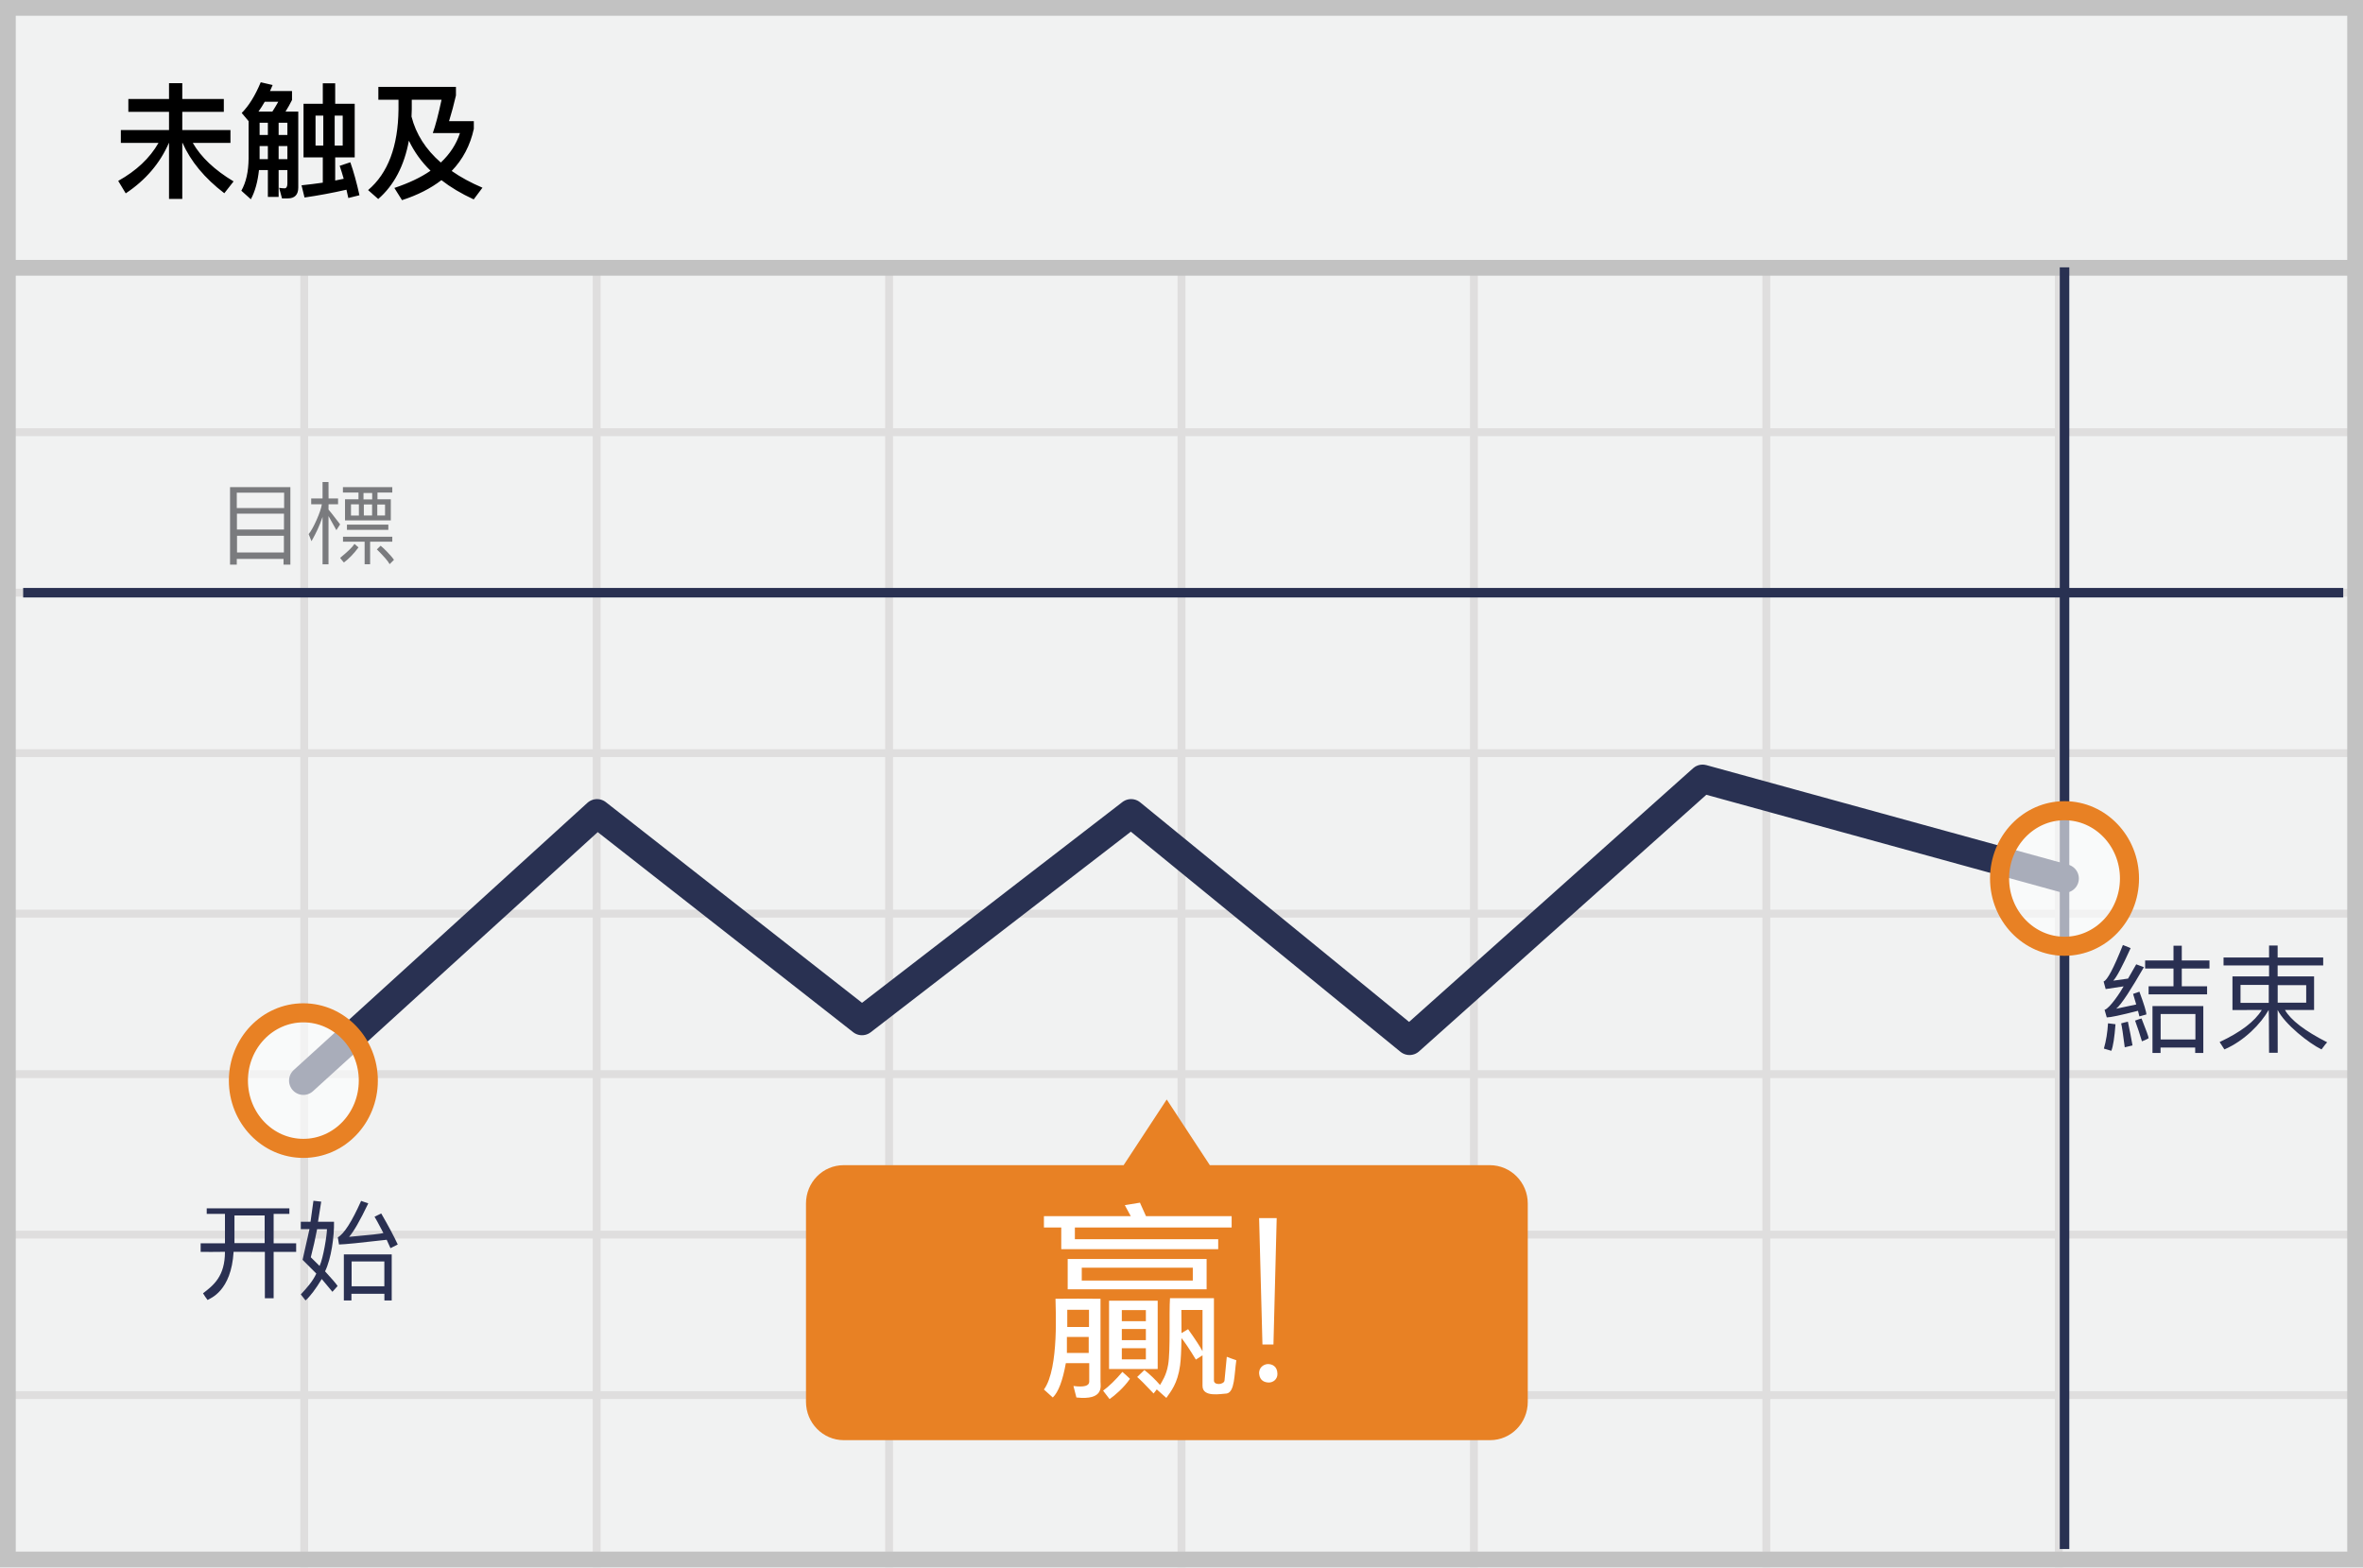
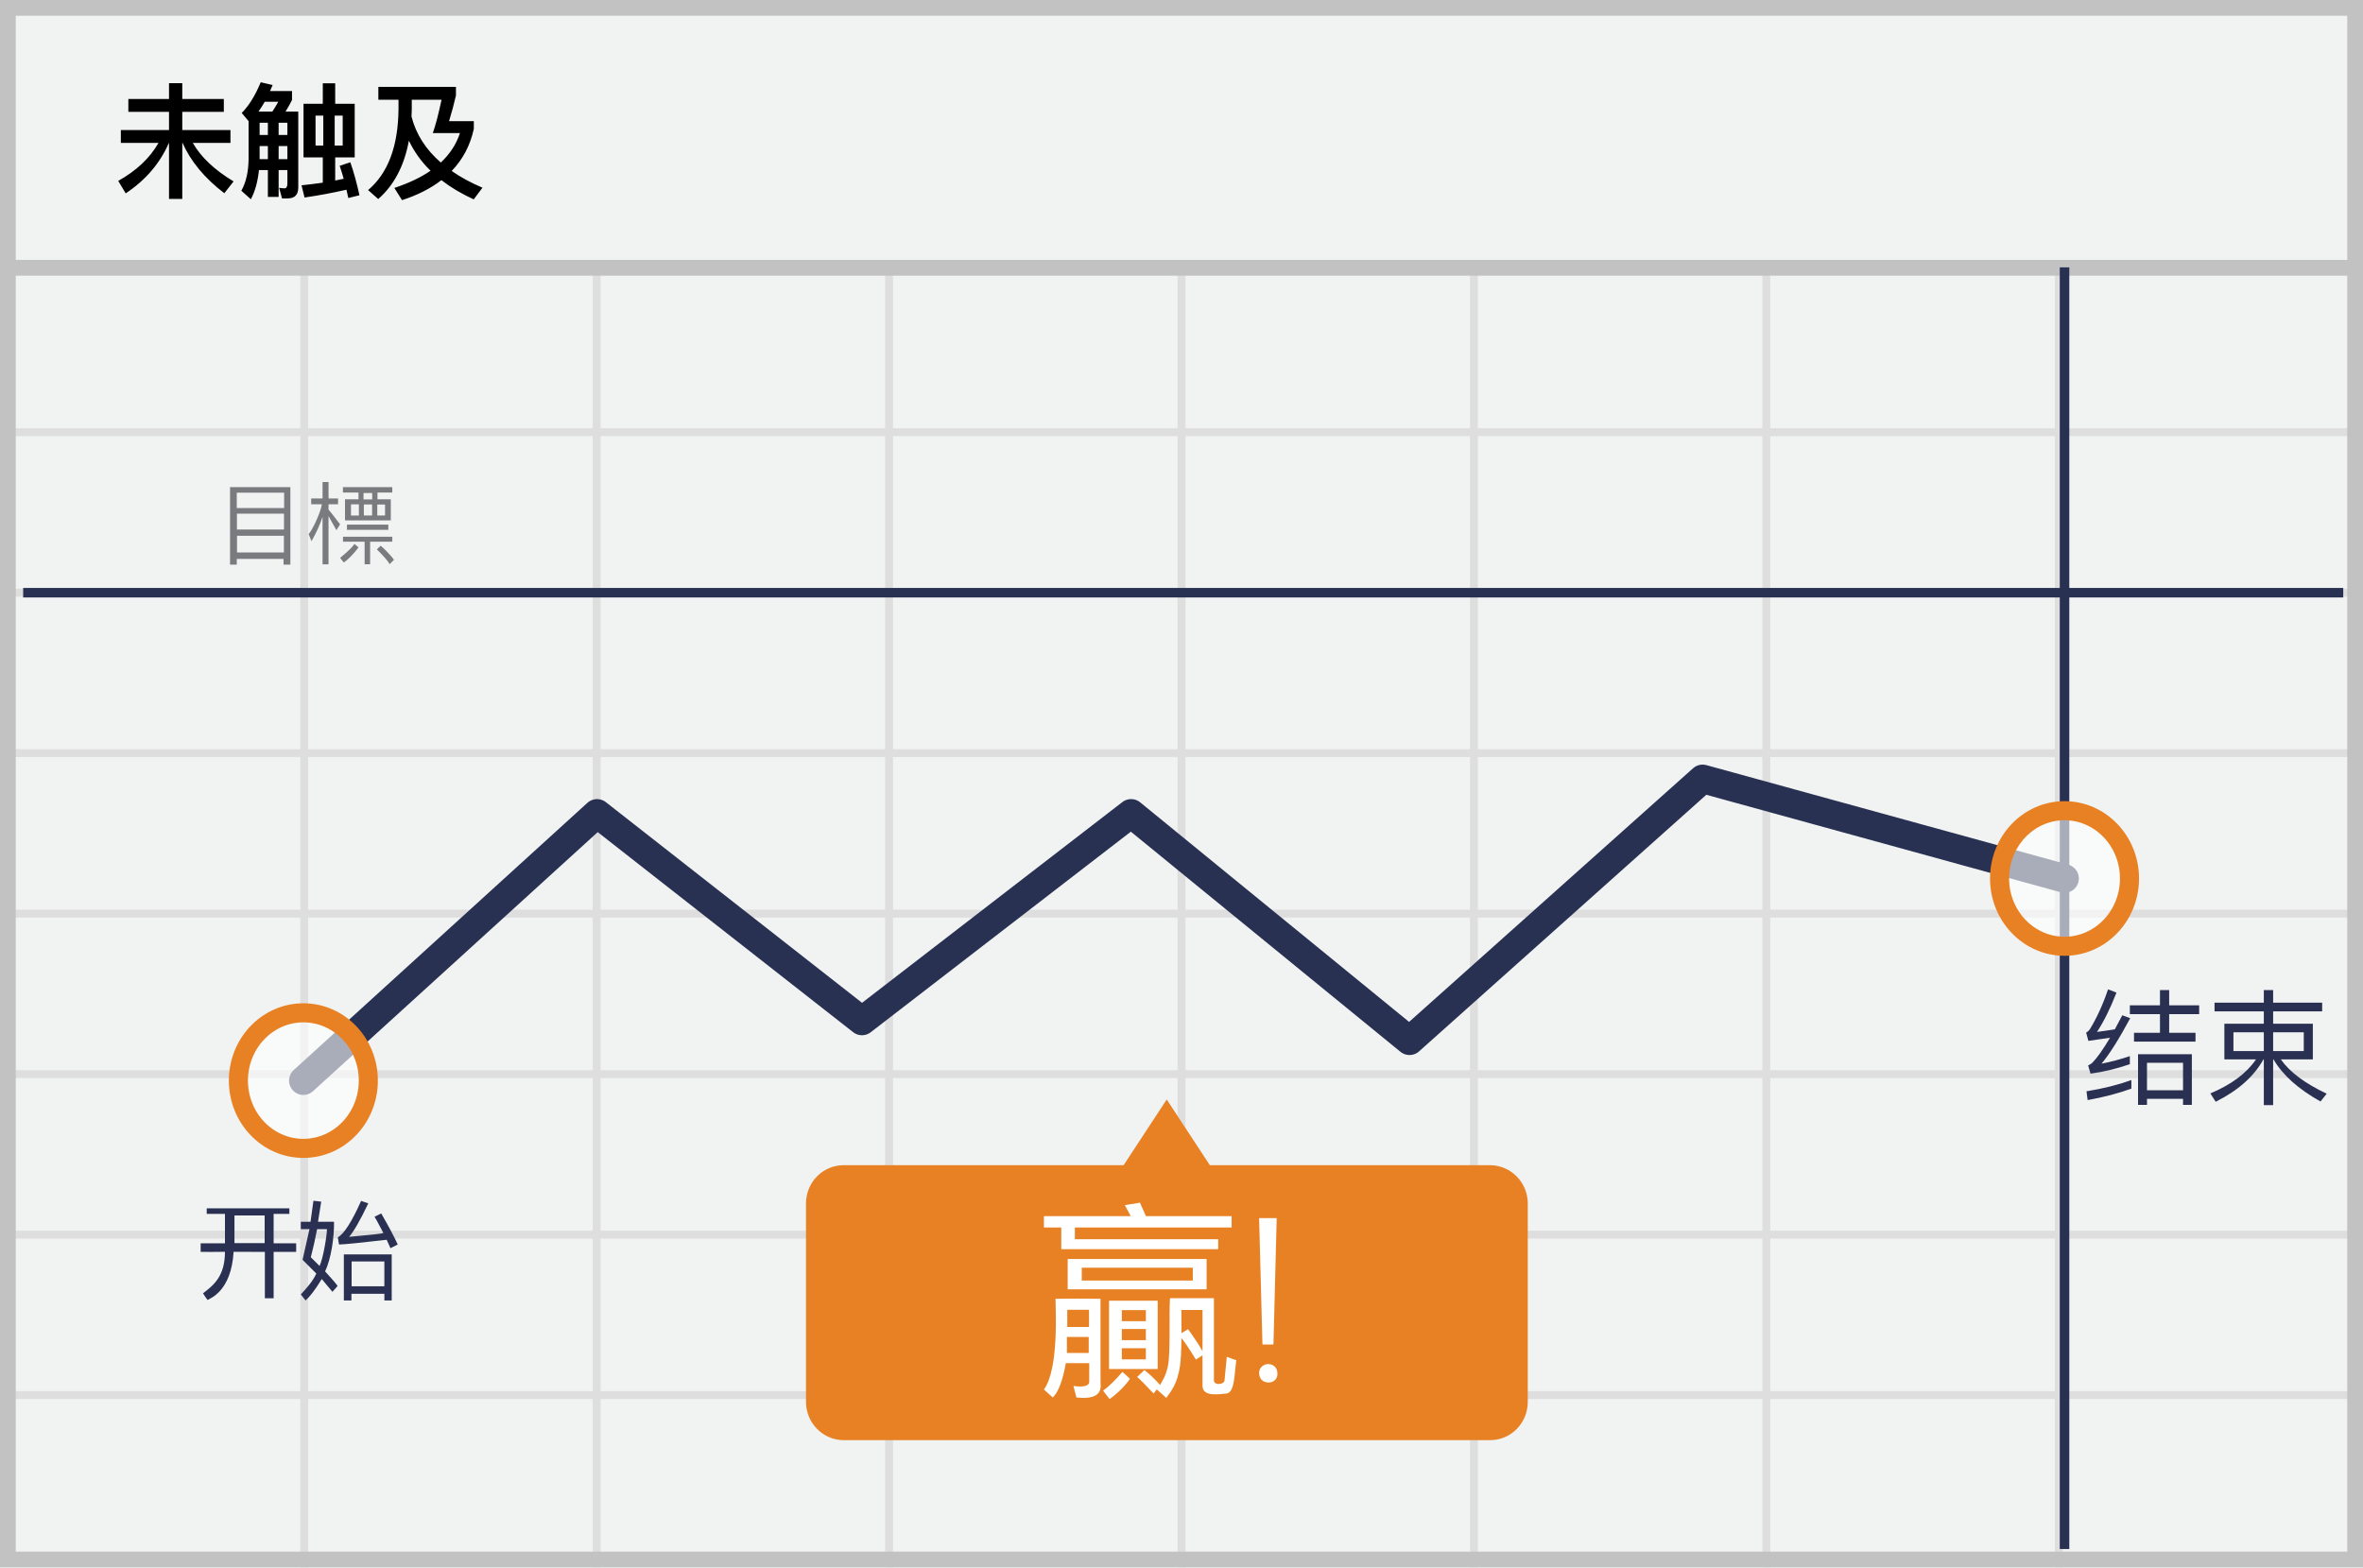
<svg xmlns="http://www.w3.org/2000/svg" width="300" height="199" viewBox="0 0 300 199">
  <g fill="none" fill-rule="evenodd">
-     <path fill="#F1F2F2" d="M0 0h300v199H0z" />
-     <path d="M39.125 55.375V74.75H75.25V55.375H39.125zm0-1H75.25V34h1v20.375h36.125V34h1v20.375H149.5V34h1v20.375h36.125V34h1v20.375h36.125V34h1v20.375h36.125V34h1v20.375H299.5v1h-37.625V74.75H299.5v1h-37.625v19.375H299.5v1h-37.625V115.5H299.5v1h-37.625v19.375H299.5v1h-37.625v19.375H299.5v1h-37.625v19.375H299.5v1h-37.625V199h-1v-21.375H224.75V199h-1v-21.375h-36.125V199h-1v-21.375H150.5V199h-1v-21.375h-36.125V199h-1v-21.375H76.25V199h-1v-21.375H39.125V199h-1v-21.375H1.5v-1h36.625V157.25H1.5v-1h36.625v-19.375H1.5v-1h36.625V116.5H1.5v-1h36.625V96.125H1.5v-1h36.625V75.75H1.5v-1h36.625V55.375H1.5v-1h36.625V34h1v20.375zm221.75 1H224.75V74.75h36.125V55.375zm-37.125 0h-36.125V74.75h36.125V55.375zm-37.125 0H150.5V74.75h36.125V55.375zm-37.125 0h-36.125V74.75H149.5V55.375zm-37.125 0H76.25V74.75h36.125V55.375zM39.125 75.75v19.375H75.25V75.75H39.125zm221.75 0H224.75v19.375h36.125V75.75zm-37.125 0h-36.125v19.375h36.125V75.75zm-37.125 0H150.5v19.375h36.125V75.75zm-37.125 0h-36.125v19.375H149.5V75.75zm-37.125 0H76.25v19.375h36.125V75.75zm-73.25 20.375V115.5H75.25V96.125H39.125zm221.75 0H224.75V115.5h36.125V96.125zm-37.125 0h-36.125V115.5h36.125V96.125zm-37.125 0H150.5V115.5h36.125V96.125zm-37.125 0h-36.125V115.5H149.5V96.125zm-37.125 0H76.25V115.5h36.125V96.125zM39.125 116.5v19.375H75.25V116.5H39.125zm221.75 0H224.75v19.375h36.125V116.5zm-37.125 0h-36.125v19.375h36.125V116.5zm-37.125 0H150.5v19.375h36.125V116.5zm-37.125 0h-36.125v19.375H149.5V116.5zm-37.125 0H76.25v19.375h36.125V116.5zm-73.25 20.375v19.375H75.25v-19.375H39.125zm221.75 0H224.75v19.375h36.125v-19.375zm-37.125 0h-36.125v19.375h36.125v-19.375zm-37.125 0H150.5v19.375h36.125v-19.375zm-37.125 0h-36.125v19.375H149.5v-19.375zm-37.125 0H76.25v19.375h36.125v-19.375zm-73.25 20.375v19.375H75.25V157.25H39.125zm221.75 0H224.75v19.375h36.125V157.25zm-37.125 0h-36.125v19.375h36.125V157.25zm-37.125 0H150.5v19.375h36.125V157.25zm-37.125 0h-36.125v19.375H149.5V157.25zm-37.125 0H76.25v19.375h36.125V157.25z" fill="#DFDEDE" />
+     <path fill="#F1F2F2" fill-rule="nonzero" d="M0 0h300v199H0z" />
+     <path d="M39.125 55.375V74.75H75.25V55.375H39.125zm0-1H75.25V34h1v20.375h36.125V34h1v20.375H149.5V34h1v20.375h36.125V34h1v20.375h36.125V34h1v20.375h36.125V34h1v20.375H299.5v1h-37.625V74.75H299.5v1h-37.625v19.375H299.5v1h-37.625V115.5H299.5v1h-37.625v19.375H299.5v1h-37.625v19.375H299.5v1h-37.625v19.375H299.5v1h-37.625V199h-1v-21.375H224.75V199h-1v-21.375h-36.125V199h-1v-21.375H150.5V199h-1v-21.375h-36.125V199h-1v-21.375H76.25V199h-1v-21.375H39.125V199h-1v-21.375H1.5v-1h36.625V157.25H1.5v-1h36.625v-19.375H1.5v-1h36.625V116.5H1.5v-1h36.625V96.125H1.5v-1h36.625V75.75H1.5v-1h36.625V55.375H1.5v-1h36.625V34h1v20.375zm221.75 1H224.75V74.75h36.125V55.375zm-37.125 0h-36.125V74.75h36.125V55.375zm-37.125 0H150.5V74.75h36.125V55.375zm-37.125 0h-36.125V74.75H149.5V55.375zm-37.125 0H76.25V74.75h36.125V55.375zM39.125 75.75v19.375H75.25V75.75H39.125zm221.75 0H224.75v19.375h36.125V75.75zm-37.125 0h-36.125v19.375h36.125V75.75zm-37.125 0H150.5v19.375h36.125V75.75zm-37.125 0h-36.125v19.375H149.5V75.75zm-37.125 0H76.25v19.375h36.125V75.75zm-73.25 20.375V115.5H75.25V96.125H39.125zm221.75 0H224.75V115.5h36.125V96.125zm-37.125 0h-36.125V115.5h36.125V96.125zm-37.125 0H150.5V115.5h36.125V96.125zm-37.125 0h-36.125V115.5H149.5V96.125zm-37.125 0H76.25V115.5h36.125V96.125zM39.125 116.5v19.375H75.25V116.5H39.125zm221.75 0H224.75v19.375h36.125V116.5zm-37.125 0h-36.125v19.375h36.125V116.5zm-37.125 0H150.5v19.375h36.125V116.5zm-37.125 0h-36.125v19.375H149.5V116.5zm-37.125 0H76.25v19.375h36.125V116.5zm-73.25 20.375v19.375H75.25v-19.375H39.125zm221.75 0H224.75v19.375h36.125v-19.375zm-37.125 0h-36.125v19.375h36.125v-19.375zm-37.125 0H150.5v19.375h36.125v-19.375zm-37.125 0h-36.125v19.375H149.5v-19.375zm-37.125 0H76.25v19.375h36.125v-19.375zm-73.25 20.375v19.375H75.25V157.25H39.125zm221.75 0H224.75v19.375h36.125V157.25zm-37.125 0h-36.125v19.375h36.125V157.25zm-37.125 0H150.5v19.375h36.125V157.25zm-37.125 0h-36.125v19.375H149.5V157.25zm-37.125 0H76.25v19.375h36.125V157.25z" fill="#DFDEDE" fill-rule="nonzero" />
    <path stroke="#C2C2C2" stroke-width="2" d="M1 1h298v197H1z" />
-     <path fill="#C2C2C2" d="M0 33h300v2H0z" />
+     <path fill="#C2C2C2" fill-rule="nonzero" d="M0 33h300v2H0z" />
    <g transform="translate(2 33.7)">
      <path d="M.94 41.551h294.552M260.107.241V162.97" stroke="#293152" stroke-width="1.211" stroke-linejoin="round" />
      <path stroke="#293152" stroke-width="3.633" stroke-linecap="round" stroke-linejoin="round" d="M36.514 103.498l37.284-33.924 33.636 26.347 34.168-26.347 35.346 28.86 37.21-33.239 45.95 12.641" />
      <path d="M187.134 114.235h-35.536l-5.473-8.339-5.473 8.339h-35.536c-2.66 0-4.79 2.17-4.79 4.873v25.167c0 2.703 2.167 4.874 4.79 4.874h82.056c2.66 0 4.79-2.17 4.79-4.874v-25.167c0-2.703-2.167-4.873-4.828-4.873z" fill="#E88124" fill-rule="nonzero" />
-       <ellipse cx="8.476" cy="10.052" rx="8.247" ry="8.605" opacity=".6" transform="translate(251.632 67.784)" fill="#FFF" fill-rule="nonzero" />
+       <ellipse cx="8.476" cy="9.052" rx="8.247" ry="8.605" opacity=".6" transform="translate(251.632 68.784)" fill="#FFF" fill-rule="nonzero" />
      <ellipse stroke="#E88124" stroke-width="2.422" cx="260.107" cy="77.836" rx="8.247" ry="8.605" />
      <ellipse cx="9.122" cy="9.062" rx="8.247" ry="8.605" opacity=".6" transform="translate(27.392 94.436)" fill="#FFF" fill-rule="nonzero" />
      <ellipse stroke="#E88124" stroke-width="2.422" cx="36.514" cy="103.498" rx="8.247" ry="8.605" />
    </g>
-     <path d="M21.458 10.557h1.684v2.012h5.274v1.63h-5.274v2.316h6.116v1.63h-4.782c1.049 1.82 2.78 3.45 5.179 4.887l-1.176 1.502c-2.51-1.917-4.273-4.058-5.305-6.39h-.032v7.108h-1.684v-7.108h-.016c-1.128 2.588-2.955 4.728-5.48 6.406l-.954-1.582c2.288-1.278 4.003-2.875 5.115-4.824h-4.781v-1.63h6.116V14.2h-5.163v-1.63h5.163v-2.012zm17.077 2.62h2.447v-2.604h1.573v2.603h2.478v6.805h-2.478v2.94c.365-.08.73-.16 1.08-.224a33.702 33.702 0 0 0-.509-1.646l1.35-.447c.43 1.214.811 2.604 1.16 4.185l-1.413.352c-.08-.384-.16-.735-.239-1.055a66.112 66.112 0 0 1-5.322.99l-.38-1.549a69.308 69.308 0 0 0 2.7-.335v-3.21h-2.447v-6.806zm4.973 5.303v-3.802H42.49v3.802h1.017zm-2.463 0v-3.802h-.985v3.802h.985zm-8.086.063v1.662h1.049v-1.662h-1.049zm-.08 3.051c-.158 1.47-.492 2.7-1.032 3.706l-1.207-1.086c.604-1.07.905-2.428.921-4.073v-4.76l-.873-1.039c.921-.926 1.715-2.22 2.414-3.897l1.51.351-.334.767h2.796v1.134a16.69 16.69 0 0 1-.826 1.47h1.62v9.632c0 .926-.445 1.39-1.334 1.39h-.731l-.365-1.342c.254.032.476.064.683.064.238 0 .365-.208.365-.607v-1.71h-1.112v3.403h-1.366v-3.403H32.88zm3.607-1.39v-1.66h-1.112v1.66h1.112zm0-3.066v-1.55h-1.112v1.55h1.112zm-3.67-2.971h1.764c.238-.368.492-.783.746-1.246h-1.715c-.255.447-.525.862-.795 1.246zm1.192 1.421h-1.049v1.55h1.049v-1.55zm16.585-2.923h-2.558v-1.63h9.85v1.087a45.656 45.656 0 0 1-.874 3.259h3.145v.974c-.46 2.109-1.398 3.882-2.812 5.351 1.144.799 2.447 1.502 3.908 2.125l-1.112 1.485c-1.588-.734-2.954-1.55-4.098-2.444-1.366 1.055-3.034 1.901-5.004 2.54l-.97-1.55c1.812-.606 3.353-1.325 4.592-2.188a13.23 13.23 0 0 1-2.749-3.817c-.587 3.194-1.89 5.67-3.892 7.411l-1.286-1.134c2.525-2.14 3.812-5.559 3.86-10.255v-1.214zm5.37 7.971c1.16-1.086 1.97-2.332 2.43-3.738h-3.447c.35-.974.715-2.38 1.112-4.233h-3.781v1.214c0 .32-.016.623-.032.927.572 2.236 1.811 4.169 3.717 5.83z" fill="#000" />
-     <g fill="#2A3052">
-       <path d="M269.517 119.98l.983.397c-1.07 2.36-1.807 3.737-2.209 4.133l1.88-.264 1.038-1.812.975.361c-1.548 2.68-2.86 4.77-3.522 5.274l2.547-.536-.397-1.343.8-.282c.59 1.594.885 2.557.885 2.89-.498.135-.793.218-.886.25l-.178-.712c-2.186.56-3.507.84-3.963.84-.104-.317-.197-.64-.28-.967.635-.154 2.06-2.301 2.417-2.977l-2.277.343c-.093-.346-.18-.667-.262-.962.463-.146 1.279-1.69 2.45-4.633zM271.064 129.58c.368-.138.64-.229.819-.271.598 1.498.898 2.333.898 2.507-.05.054-.331.186-.845.397a47.16 47.16 0 0 0-.872-2.632zM270.152 129.717c.07.273.586 2.908.586 3.014l-.986.239c-.207-1.637-.358-2.649-.455-3.037.379-.117.45-.117.855-.216zM267.628 129.924l.949.117c-.125 1.668-.3 2.793-.526 3.373-.448-.137-.763-.23-.946-.28.282-.992.457-2.062.523-3.21zM272.34 121.942v1.027h3.602v2.253h-3.16v1.023h7.424v-1.023h-3.213v-2.253h3.515v-1.027h-3.515v-1.873h-1.051v1.873zM278.696 133.683V133h-4.398v.684h-1.025v-5.949h6.454v5.95h-1.031zm.028-4.94h-4.415v3.234h4.415v-3.234zM288.075 121.568v-1.517h1.088v1.517h5.784v1.01h-5.784v1.391h4.627v4.262h-3.698c.743 1.296 2.529 2.663 5.358 4.103-.057.035-.295.336-.716.904-1.584-.762-4.642-3.178-5.571-5.007l.009 5.435h-1.097c-.008-3.736-.028-5.544-.06-5.425-.966 1.725-3.095 3.923-5.612 4.997l-.606-.936c2.67-1.253 4.453-2.61 5.353-4.071l-3.722.01v-4.272h4.647v-1.391h-5.78v-1.01h5.78zm-.04 3.477h-3.586v2.28h3.586v-2.28zm1.134 2.257h3.62v-2.226h-3.62v2.226z" />
-     </g>
-     <g opacity=".9" fill="#6D6E71">
+     <path d="M21.458 10.557h1.684v2.012h5.274v1.63h-5.274v2.316h6.116v1.63h-4.782c1.049 1.82 2.78 3.45 5.179 4.887l-1.176 1.502c-2.51-1.917-4.273-4.058-5.305-6.39h-.032v7.108h-1.684v-7.108h-.016c-1.128 2.588-2.955 4.728-5.48 6.406l-.954-1.582c2.288-1.278 4.003-2.875 5.115-4.824h-4.781v-1.63h6.116V14.2h-5.163v-1.63h5.163v-2.012zm17.077 2.62h2.447v-2.604h1.573v2.603h2.478v6.805h-2.478v2.94c.365-.08.73-.16 1.08-.224a33.702 33.702 0 0 0-.509-1.646l1.35-.447c.43 1.214.811 2.604 1.16 4.185l-1.413.352c-.08-.384-.16-.735-.239-1.055a66.112 66.112 0 0 1-5.322.99l-.38-1.549a69.308 69.308 0 0 0 2.7-.335v-3.21h-2.447v-6.806zm4.973 5.303v-3.802H42.49v3.802h1.017zm-2.463 0v-3.802h-.985v3.802h.985zm-8.086.063v1.662h1.049v-1.662h-1.049zm-.08 3.051c-.158 1.47-.492 2.7-1.032 3.706l-1.207-1.086c.604-1.07.905-2.428.921-4.073v-4.76l-.873-1.039c.921-.926 1.715-2.22 2.414-3.897l1.51.351-.334.767h2.796v1.134a16.69 16.69 0 0 1-.826 1.47h1.62v9.632c0 .926-.445 1.39-1.334 1.39h-.731l-.365-1.342c.254.032.476.064.683.064.238 0 .365-.208.365-.607v-1.71h-1.112v3.403h-1.366v-3.403H32.88zm3.607-1.39v-1.66h-1.112v1.66h1.112zm0-3.066v-1.55h-1.112v1.55h1.112zm-3.67-2.971h1.764c.238-.368.492-.783.746-1.246h-1.715c-.255.447-.525.862-.795 1.246zm1.192 1.421h-1.049v1.55h1.049v-1.55zm16.585-2.923h-2.558v-1.63h9.85v1.087a45.656 45.656 0 0 1-.874 3.259h3.145v.974c-.46 2.109-1.398 3.882-2.812 5.351 1.144.799 2.447 1.502 3.908 2.125l-1.112 1.485c-1.588-.734-2.954-1.55-4.098-2.444-1.366 1.055-3.034 1.901-5.004 2.54l-.97-1.55c1.812-.606 3.353-1.325 4.592-2.188a13.23 13.23 0 0 1-2.749-3.817c-.587 3.194-1.89 5.67-3.892 7.411l-1.286-1.134c2.525-2.14 3.812-5.559 3.86-10.255v-1.214zm5.37 7.971c1.16-1.086 1.97-2.332 2.43-3.738h-3.447c.35-.974.715-2.38 1.112-4.233h-3.781v1.214c0 .32-.016.623-.032.927.572 2.236 1.811 4.169 3.717 5.83z" fill="#000" fill-rule="nonzero" />
+     <g opacity=".9" fill="#6D6E71" fill-rule="nonzero">
      <path d="M40.95 71.645h.756v-6.128l1 1.795.474-.739c-.89-1.164-1.382-1.79-1.474-1.88l.008-.666h1.206v-.74h-1.206l-.008-2.09h-.756v2.09h-1.442v.74h1.35c-.082.83-1.132 3.204-1.678 3.781.01.003.133.305.367.905.634-1.141.97-1.826 1.403-3.09v6.022zM29.206 71.69v-9.839h7.66v9.84h-.87v-.732h-5.935v.731h-.855zm6.867-9.142h-6.011v1.955h6.01v-1.955zm-.02 2.668h-5.972v2.013h5.972v-2.013zm-.011 2.805h-5.95v2.122h5.95V68.02zM43.536 61.851h6.268v.687h-1.881v.854h1.694v2.678h-5.814v-2.678h1.71v-.854h-1.977v-.687zm3.715.74H46.15v.816h1.102v-.816zm.648 1.466v1.391h.985v-1.391h-.985zm-.66-.01h-1.046v1.399h1.046v-1.398zm-1.676-.017H44.56v1.429h1.003v-1.43zM49.302 66.61v.664h-5.254v-.665zM49.804 68.144v.635H46.99v2.862h-.698v-2.862h-2.745v-.635z" />
      <path d="M47.844 69.75c.238-.24.4-.394.484-.461.296.226 1.316 1.227 1.688 1.792-.128.139-.311.32-.551.547-.184-.365-.724-.99-1.62-1.879zM45 69.056c.247.213.42.36.518.442-.616.821-1.235 1.46-1.857 1.92a7.89 7.89 0 0 1-.48-.588c.98-.798 1.587-1.39 1.819-1.774z" />
    </g>
-     <g fill="#2A3052">
+     <g fill="#2A3052" fill-rule="nonzero">
      <path d="M39.792 152.454l.989.112-.408 2.558c.131.01.809.01 2.033 0 .034 1.878-.352 4.682-1.137 6.293.844.912 1.375 1.532 1.594 1.859l-.66.738-1.353-1.625c-.79 1.302-1.476 2.209-2.06 2.721a14.504 14.504 0 0 0-.6-.768c.763-.821 1.518-1.66 1.967-2.646l-1.744-1.747.877-3.893h-1.1v-.932h1.233l.37-2.67zm1.717 3.608h-1.248a55.91 55.91 0 0 1-.803 3.565c.464.454.836.822 1.116 1.104.478-1.025.935-3.94.935-4.67zM45.846 152.472l.91.314c-1.045 2.182-1.858 3.598-2.436 4.248 2.637-.231 4.09-.392 4.355-.483-.645-1.232-1.02-1.922-1.125-2.07l.85-.415c.918 1.588 1.617 2.901 2.098 3.94l-.924.468-.481-1.067c-3.334.386-5.351.586-6.053.6a25.011 25.011 0 0 0-.153-.911c.79-.437 1.776-1.978 2.959-4.624zM48.802 165.11v-.844h-4.186v.844h-.962v-5.85h6.077v5.85h-.929zm-.007-4.95H44.64v3.152h4.156v-3.151zM26.245 154.121v-.705h10.493v.705H34.74v3.738h2.86v1.085h-2.86v5.888h-1.113v-5.888l-3.97-.009c-.298 5.027-2.97 5.897-3.303 6.118a8.305 8.305 0 0 1-.579-.85c1.303-1.004 2.785-2.125 2.785-5.268-1.114.006-2.356.03-3.086.009v-1.085h3.086v-3.738h-2.316zm7.354.197h-3.832v3.516h3.832v-3.516z" />
    </g>
-     <g fill="#FFF">
+     <g fill="#FFF" fill-rule="nonzero">
      <path d="M160.278 170.7h1.396l.412-16.043h-2.232zM159.862 174.451c.087.86.72 1.078 1.235 1.078.516 0 1.083-.389 1.083-1.078 0-1.021-.719-1.264-1.2-1.264s-1.206.404-1.118 1.264z" />
      <g>
        <path d="M142.495 174.183c.378.325.699.616.963.873-.769 1.138-1.95 2.135-2.589 2.579-.393-.51-.667-.866-.822-1.07.76-.56 1.576-1.354 2.448-2.382zM146.977 165.145v8.67h-6.175v-8.67h6.175zm-1.5 6.034h-3.054v1.412h3.054v-1.412zm0-2.44h-3.054v1.411h3.054v-1.412zm0-2.407h-3.054v1.412h3.054v-1.412zM156.366 155.845v-1.44h-10.875c-.66-1.457-.912-2.027-.754-1.71l-1.934.318.756 1.393h-11.025v1.44h2.201v2.756h19.925v-1.27h-18.197v-1.487h19.903zM135.551 159.846h17.638v3.85h-17.638v-3.85zm1.786 1.105v1.63h14.098v-1.63h-14.098zM134.003 164.897c1.897-.018 3.802-.018 5.715 0v10.526c0 .556.478 2.393-3.061 2.008l-.376-1.46c1.337.175 2.005-.008 2.005-.548v-2.349h-2.97c-.4 2.229-.951 3.681-1.656 4.357a39.418 39.418 0 0 1-1.126-1.014c1.972-2.681 1.45-10.66 1.469-11.52zm1.448 4.85v2.031h2.769v-2.031h-2.77zm2.806-3.454h-2.759v2.19h2.759v-2.19z" />
        <path d="M152.668 172.076l-.843.545c-.823-1.35-1.433-2.26-1.83-2.73-.019 1.603-.078 2.762-.176 3.477-.32 2.321-1.175 3.303-1.746 4.116l-1.212-1.08-.403.52c-1.062-1.129-1.758-1.828-2.088-2.097.35-.332.656-.625.917-.88a14.256 14.256 0 0 1 1.987 1.898c.265-.48.8-1.207 1.031-2.582.31-1.838.099-6.498.235-8.442 2.397-.008 4.257-.008 5.579 0v10.41c-.064.713 1.346.588 1.346 0l.285-2.968c.24.1.643.248 1.21.44-.267 1.813-.186 4.012-1.21 4.222-.726.035-3.082.535-3.082-.968v-3.88zm0-.467v-5.29h-2.683c.015 1.092.02 2.07.016 2.936l.837-.495c.916 1.287 1.526 2.22 1.829 2.796v.053z" />
      </g>
    </g>
+     <path d="M270.592 137.13v1.088c-1.632.592-3.472 1.072-5.552 1.456l-.144-1.12c2.176-.352 4.064-.832 5.696-1.424zm-2.96-11.52l1.072.416c-.816 2.08-1.648 3.744-2.48 4.992a59.982 59.982 0 0 0 2.272-.336c.304-.576.624-1.168.944-1.776l1.008.368c-1.456 2.704-2.672 4.624-3.648 5.776 1.216-.24 2.416-.56 3.6-.96v1.024c-1.728.592-3.392.992-4.992 1.2l-.304-1.04c.208-.096.384-.208.528-.336.608-.624 1.36-1.68 2.256-3.184-.912.144-1.824.272-2.752.4l-.288-1.056c.176-.08.336-.224.48-.432.896-1.472 1.664-3.152 2.304-5.056zm2.768 2.032h3.824v-1.936h1.168v1.936h3.808v1.12h-3.808v2.368h3.344v1.12h-7.808v-1.12h3.296v-2.368H270.4v-1.12zm7.872 6.208v6.432h-1.12v-.768h-4.576v.768h-1.136v-6.432h6.832zm-5.696 4.576h4.576v-3.488h-4.576v3.488zm8.576-11.12h6.256v-1.6h1.184v1.6h6.224v1.104h-6.224v1.568h5.04v4.528h-4.064c1.152 1.632 3.104 3.072 5.824 4.352l-.784.992c-2.832-1.584-4.816-3.36-5.968-5.344h-.048v5.808h-1.184v-5.808h-.048c-1.216 2.176-3.232 3.968-6.064 5.376l-.672-1.056c2.656-1.12 4.592-2.56 5.792-4.32H282.4v-4.528h5.008v-1.568h-6.256v-1.104zm11.328 6.144v-2.384h-3.888v2.384h3.888zm-5.072 0v-2.384h-3.856v2.384h3.856z" fill="#2A3052" />
  </g>
</svg>
